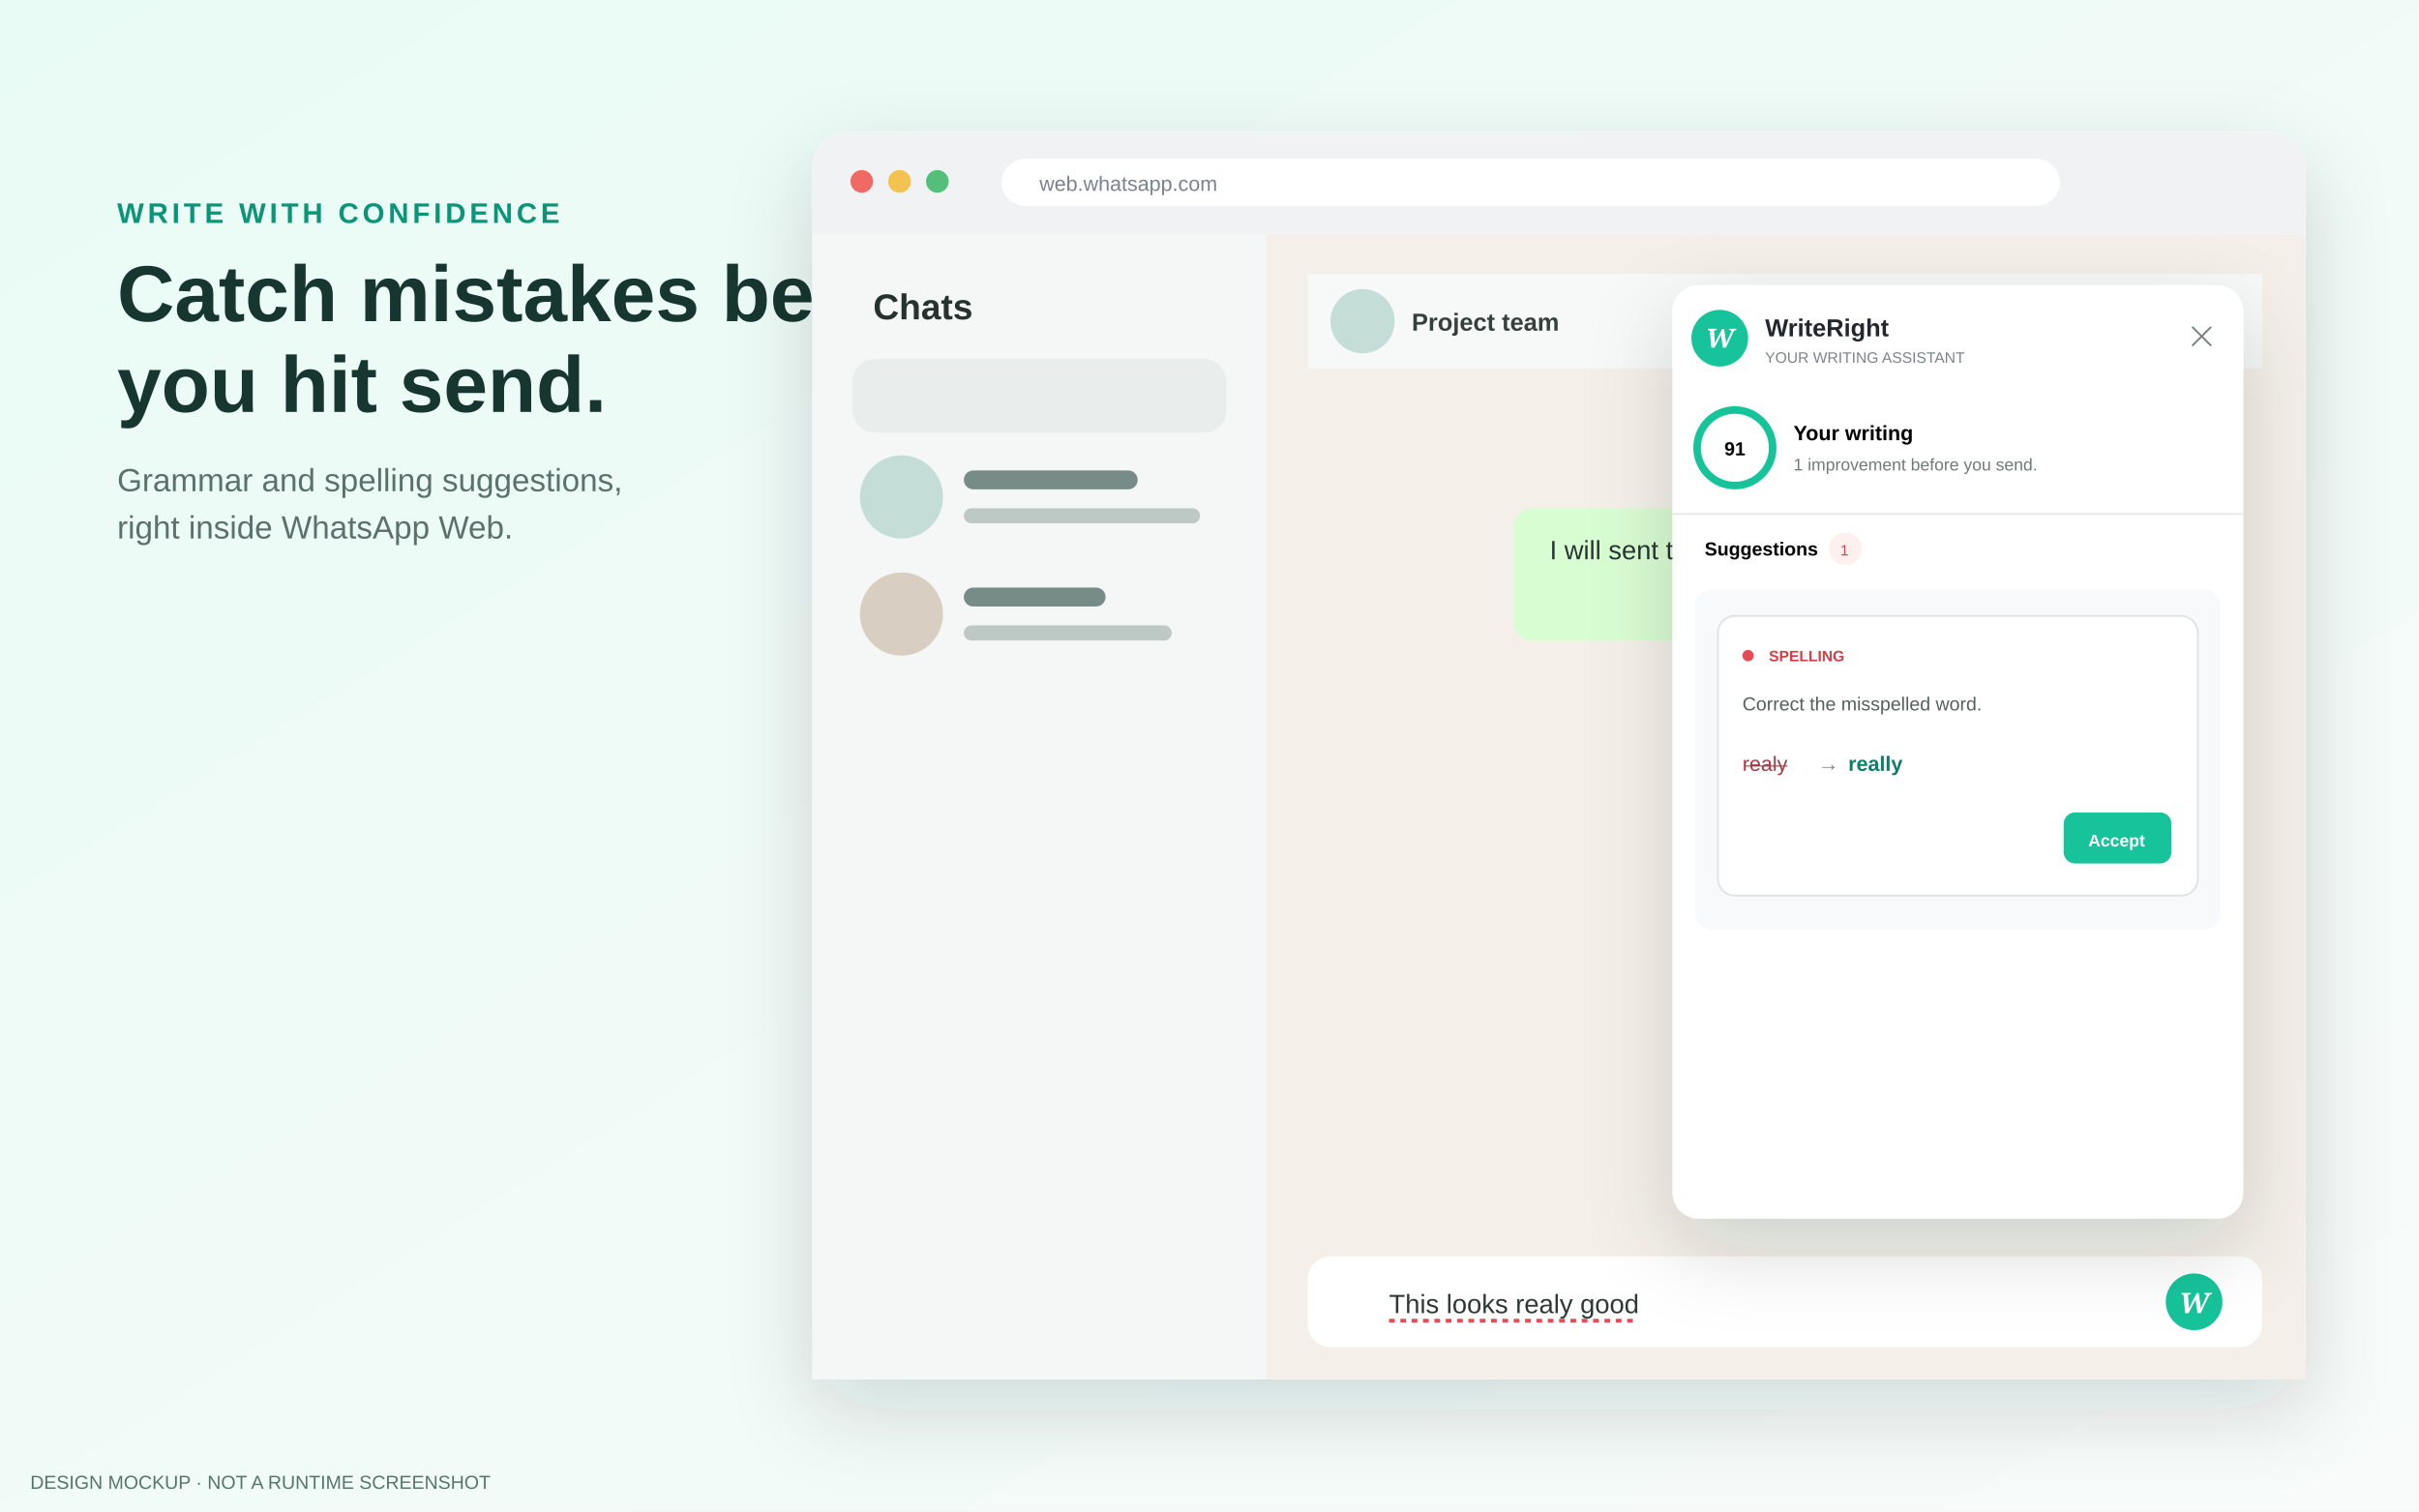
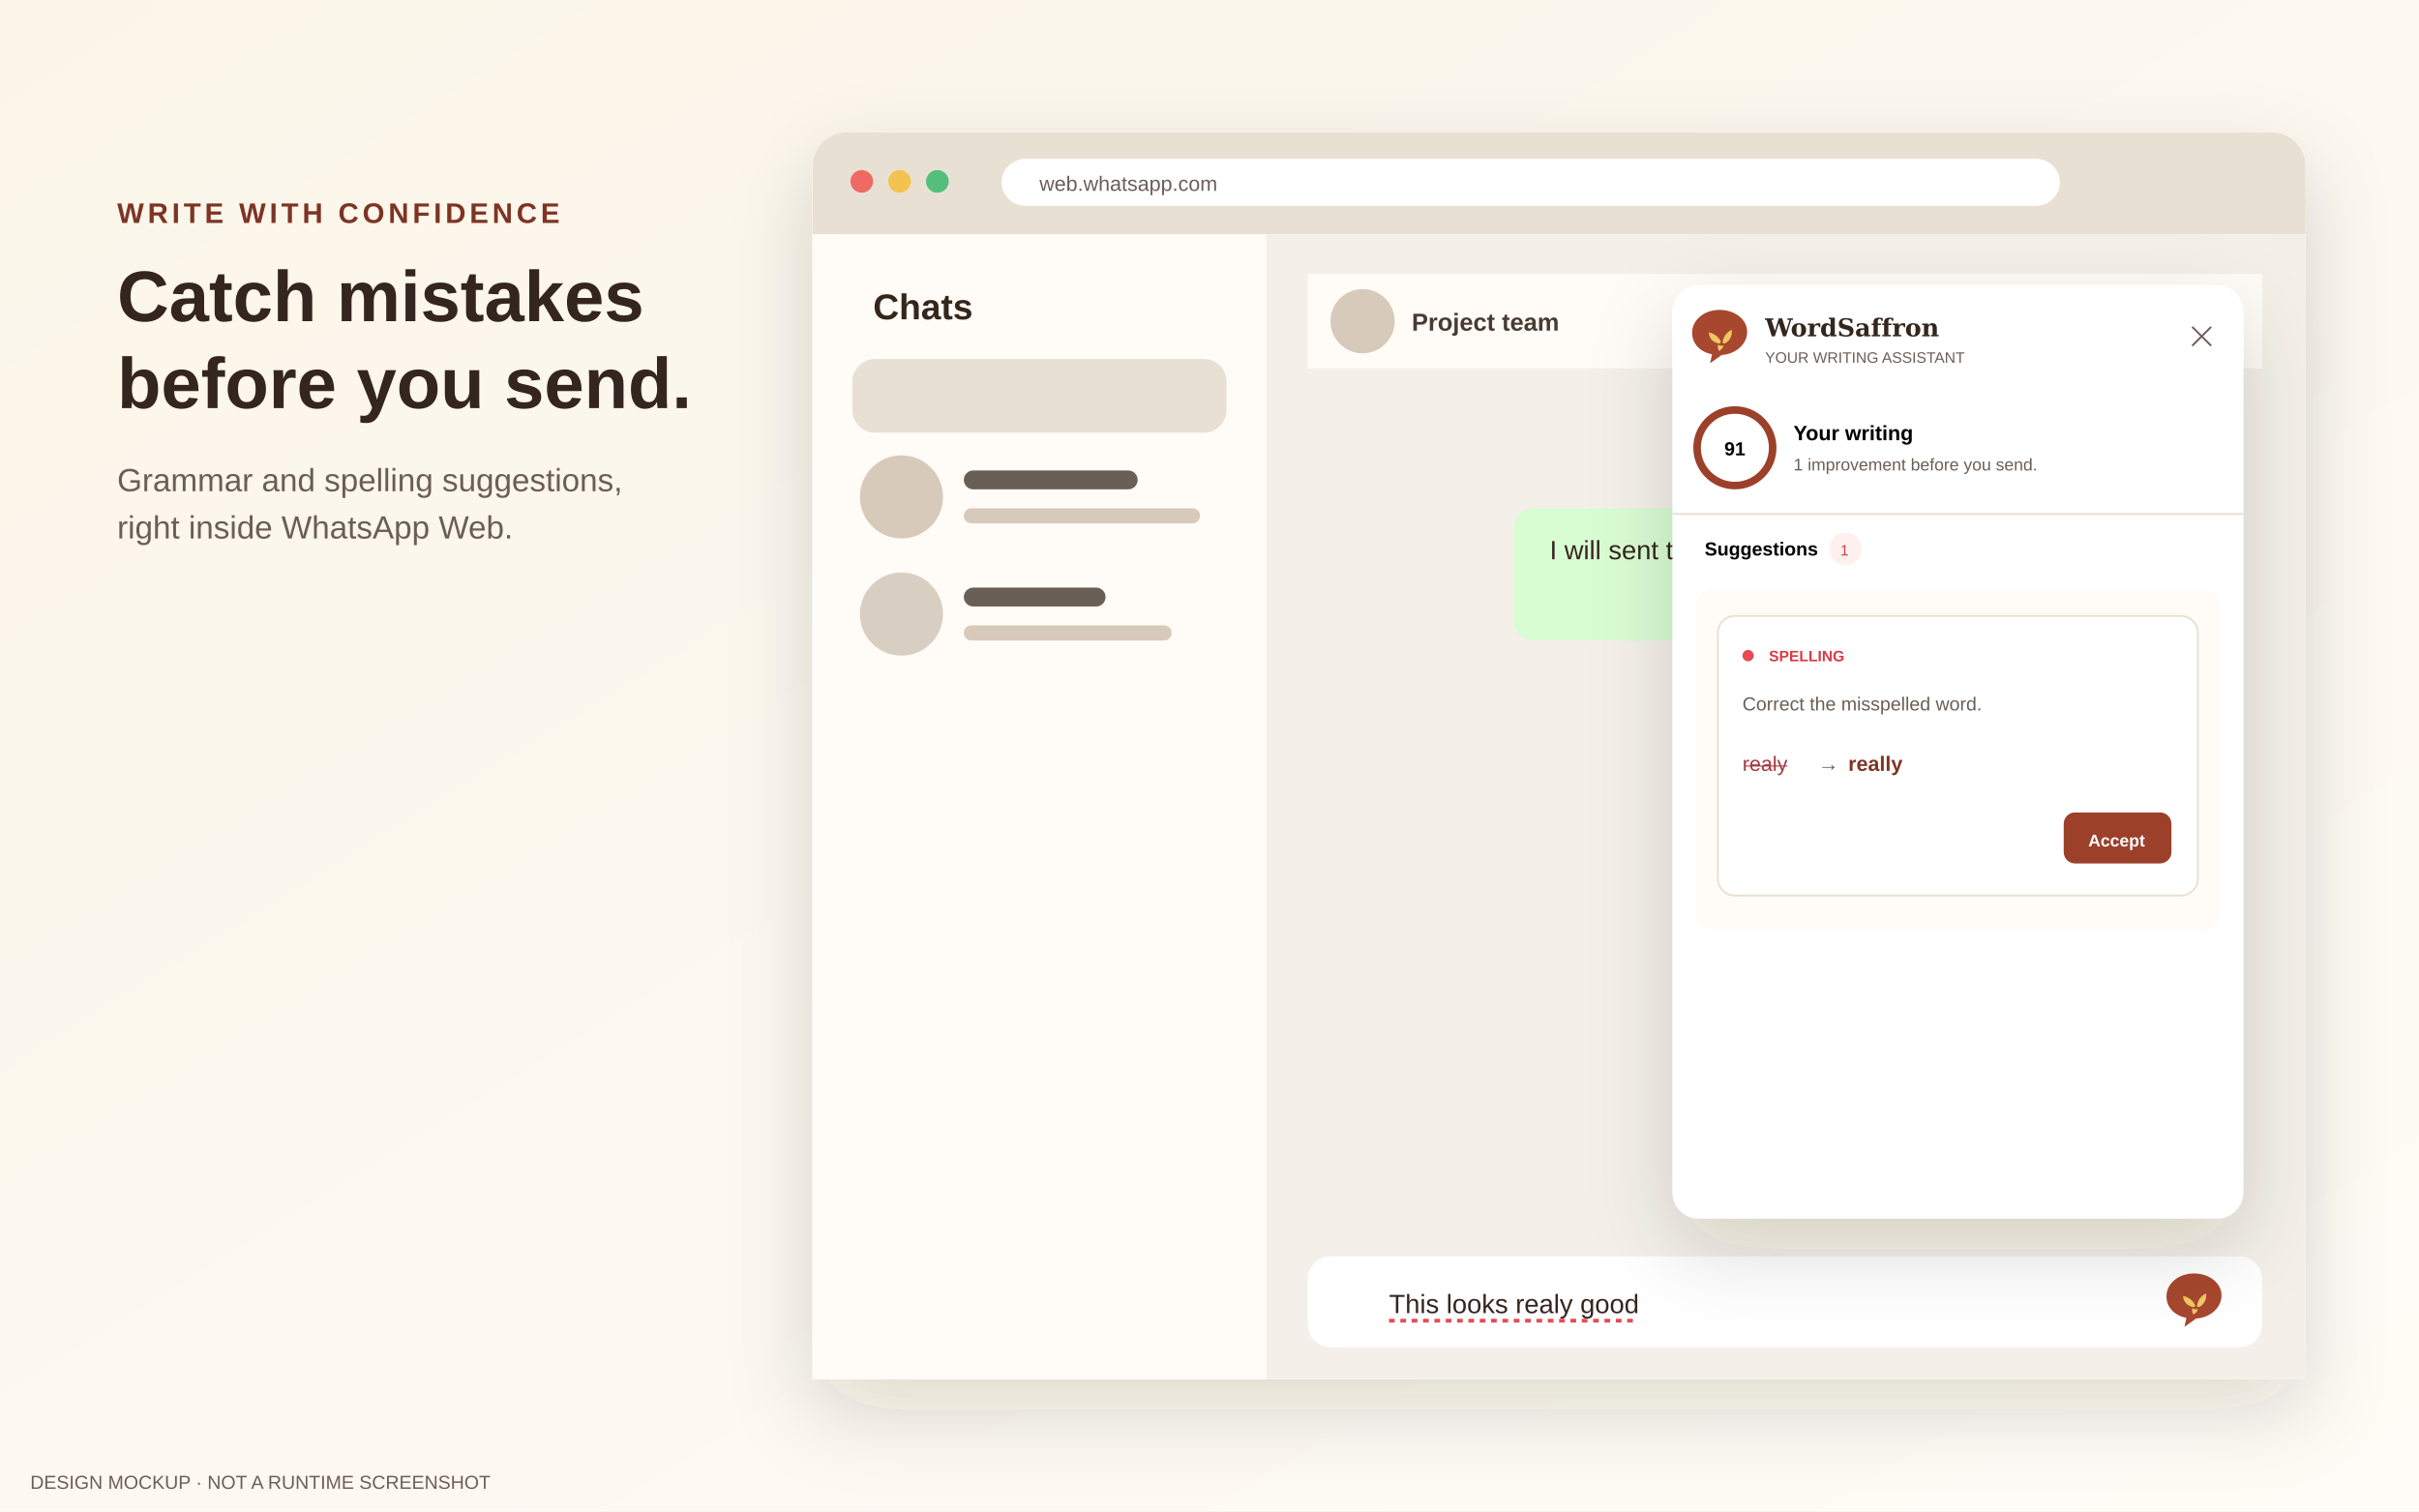
<svg xmlns="http://www.w3.org/2000/svg" width="1280" height="800" viewBox="0 0 1280 800">
  <defs>
    <filter id="shadow" x="-30%" y="-30%" width="160%" height="180%">
-       <feDropShadow dx="0" dy="16" stdDeviation="22" flood-color="#092d26" flood-opacity=".16" />
+       <feDropShadow dx="0" dy="16" stdDeviation="22" flood-color="#35251F" flood-opacity=".16" />
    </filter>
    <linearGradient id="bg" x1="0" y1="0" x2="1" y2="1">
-       <stop stop-color="#e9fbf5" />
-       <stop offset="1" stop-color="#f8fbfa" />
+       <stop stop-color="#FBF5E9" />
+       <stop offset="1" stop-color="#FFFCF7" />
    </linearGradient>
  </defs>
  <rect width="100%" height="100%" fill="url(#bg)" />
-   <text x="62" y="118" font-family="Arial" font-size="15" font-weight="700" letter-spacing="2" fill="#0b9477">WRITE WITH CONFIDENCE</text>
-   <text x="62" y="170" font-family="Arial" font-size="42" font-weight="700" fill="#17362f">Catch mistakes before</text>
-   <text x="62" y="218" font-family="Arial" font-size="42" font-weight="700" fill="#17362f">you hit send.</text>
-   <text x="62" y="260" font-family="Arial" font-size="17" fill="#5c716c">Grammar and spelling suggestions,</text>
-   <text x="62" y="285" font-family="Arial" font-size="17" fill="#5c716c">right inside WhatsApp Web.</text>
+   <text x="62" y="118" font-family="Arial" font-size="15" font-weight="700" letter-spacing="2" fill="#7D3424">WRITE WITH CONFIDENCE</text>
+   <text x="62" y="170" font-family="Arial" font-size="38" font-weight="700" fill="#35251F">Catch mistakes</text>
+   <text x="62" y="216" font-family="Arial" font-size="38" font-weight="700" fill="#35251F">before you send.</text>
+   <text x="62" y="260" font-family="Arial" font-size="17" fill="#6B5E56">Grammar and spelling suggestions,</text>
+   <text x="62" y="285" font-family="Arial" font-size="17" fill="#6B5E56">right inside WhatsApp Web.</text>
  <g filter="url(#shadow)">
    <rect x="430" y="70" width="790" height="660" rx="18" fill="#fff" />
-     <rect x="430" y="70" width="790" height="54" rx="18" fill="#f0f2f4" />
-     <rect x="430" y="106" width="790" height="18" fill="#f0f2f4" />
+     <rect x="430" y="70" width="790" height="54" rx="18" fill="#E9E0D4" />
+     <rect x="430" y="106" width="790" height="18" fill="#E9E0D4" />
    <circle cx="456" cy="96" r="6" fill="#ef6b65" />
    <circle cx="476" cy="96" r="6" fill="#f3c34f" />
    <circle cx="496" cy="96" r="6" fill="#53bf7a" />
    <rect x="530" y="84" width="560" height="25" rx="13" fill="#fff" />
-     <text x="550" y="101" font-family="Arial" font-size="11" fill="#7a838d">web.whatsapp.com</text>
-     <rect x="430" y="124" width="240" height="606" fill="#f5f7f7" />
-     <text x="462" y="169" font-family="Arial" font-size="19" font-weight="700" fill="#26322f">Chats</text>
-     <rect x="451" y="190" width="198" height="39" rx="12" fill="#e9edec" />
-     <circle cx="477" cy="263" r="22" fill="#c5ddd7" />
-     <rect x="510" y="249" width="92" height="10" rx="5" fill="#778c87" />
-     <rect x="510" y="269" width="125" height="8" rx="4" fill="#bec9c6" />
+     <text x="550" y="101" font-family="Arial" font-size="11" fill="#6B5E56">web.whatsapp.com</text>
+     <rect x="430" y="124" width="240" height="606" fill="#FFFCF7" />
+     <text x="462" y="169" font-family="Arial" font-size="19" font-weight="700" fill="#35251F">Chats</text>
+     <rect x="451" y="190" width="198" height="39" rx="12" fill="#E9E0D4" />
+     <circle cx="477" cy="263" r="22" fill="#D8CABB" />
+     <rect x="510" y="249" width="92" height="10" rx="5" fill="#6B5E56" />
+     <rect x="510" y="269" width="125" height="8" rx="4" fill="#D8CABB" />
    <circle cx="477" cy="325" r="22" fill="#d9cec2" />
-     <rect x="510" y="311" width="75" height="10" rx="5" fill="#778c87" />
-     <rect x="510" y="331" width="110" height="8" rx="4" fill="#bec9c6" />
+     <rect x="510" y="311" width="75" height="10" rx="5" fill="#6B5E56" />
+     <rect x="510" y="331" width="110" height="8" rx="4" fill="#D8CABB" />
    <rect x="670" y="124" width="550" height="606" fill="#f4f0e9" />
-     <rect x="692" y="145" width="505" height="50" fill="#f7f8f8" />
-     <circle cx="721" cy="170" r="17" fill="#c5ddd7" />
-     <text x="747" y="175" font-family="Arial" font-size="13" font-weight="700" fill="#34413e">Project team</text>
+     <rect x="692" y="145" width="505" height="50" fill="#FFFCF7" />
+     <circle cx="721" cy="170" r="17" fill="#D8CABB" />
+     <text x="747" y="175" font-family="Arial" font-size="13" font-weight="700" fill="#493A33">Project team</text>
    <rect x="801" y="269" width="340" height="70" rx="10" fill="#d9fdd3" />
-     <text x="820" y="296" font-family="Arial" font-size="14" fill="#283530">I will sent the final report tomorow.</text>
-     <text x="1094" y="323" font-family="Arial" font-size="10" fill="#78908a">10:42</text>
+     <text x="820" y="296" font-family="Arial" font-size="14" fill="#35251F">I will sent the final report tomorow.</text>
+     <text x="1094" y="323" font-family="Arial" font-size="10" fill="#6B5E56">10:42</text>
    <rect x="692" y="665" width="505" height="48" rx="12" fill="#fff" />
-     <text x="735" y="695" font-family="Arial" font-size="14" fill="#2d3936">This looks realy good</text>
+     <text x="735" y="695" font-family="Arial" font-size="14" fill="#35251F">This looks realy good</text>
    <path d="M735 699h130" stroke="#e64b52" stroke-width="2" stroke-dasharray="3 3" />
-     <circle cx="1161" cy="689" r="15" fill="#15c39a" />
-     <text x="1161" y="695" text-anchor="middle" font-family="Georgia" font-style="italic" font-weight="700" font-size="15" fill="#fff">W</text>
+     <g transform="translate(1142.2 670.2) scale(0.0732)">
+       <path fill="#A7472D" d="M256 52c-111 0-199 72-199 166 0 78 57 138 144 155l-14 65 84-60c103-7 184-78 184-168 0-88-88-158-199-158Z" />
+       <path fill="#F0C764" d="M239 292c-32-7-60-37-62-77 38 6 72 33 85 62 7 15-7 23-23 15Z" />
+       <path fill="#F0C764" d="M278 284c5-37 28-71 65-88 6 39-10 72-39 93-13 9-28 7-26-5Z" />
+       <path fill="#F0C764" d="M245 303c10 7 25 11 40 6-4 17-16 31-33 40-9-13-12-30-7-46Z" />
+     </g>
  </g>
  <g filter="url(#shadow)">
    <rect x="885" y="151" width="302" height="494" rx="14" fill="#fff" />
    <rect x="885" y="151" width="302" height="57" rx="14" fill="#fff" />
-     <circle cx="910" cy="179" r="15" fill="#15c39a" />
-     <text x="910" y="184" text-anchor="middle" font-family="Georgia" font-style="italic" font-weight="700" font-size="14" fill="#fff">W</text>
-     <text x="934" y="178" font-family="Arial" font-size="13" font-weight="700" fill="#20252d">WriteRight</text>
-     <text x="934" y="192" font-family="Arial" font-size="8" fill="#7b838d">YOUR WRITING ASSISTANT</text>
-     <path d="M1160 173l10 10m0-10l-10 10" stroke="#78817f" />
-     <circle cx="918" cy="237" r="20" fill="none" stroke="#15c39a" stroke-width="4" />
+     <g transform="translate(891.2 160.2) scale(0.0732)">
+       <path fill="#A7472D" d="M256 52c-111 0-199 72-199 166 0 78 57 138 144 155l-14 65 84-60c103-7 184-78 184-168 0-88-88-158-199-158Z" />
+       <path fill="#F0C764" d="M239 292c-32-7-60-37-62-77 38 6 72 33 85 62 7 15-7 23-23 15Z" />
+       <path fill="#F0C764" d="M278 284c5-37 28-71 65-88 6 39-10 72-39 93-13 9-28 7-26-5Z" />
+       <path fill="#F0C764" d="M245 303c10 7 25 11 40 6-4 17-16 31-33 40-9-13-12-30-7-46Z" />
+     </g>
+     <text x="934" y="178" font-family="Georgia, 'DejaVu Serif', 'Times New Roman', serif" font-size="13" font-weight="700" fill="#35251F">WordSaffron</text>
+     <text x="934" y="192" font-family="Arial" font-size="8" fill="#6B5E56">YOUR WRITING ASSISTANT</text>
+     <path d="M1160 173l10 10m0-10l-10 10" stroke="#6B5E56" />
+     <circle cx="918" cy="237" r="20" fill="none" stroke="#9C412B" stroke-width="4" />
    <text x="918" y="241" text-anchor="middle" font-family="Arial" font-size="10" font-weight="700">91</text>
    <text x="949" y="233" font-family="Arial" font-size="11" font-weight="700">Your writing</text>
-     <text x="949" y="249" font-family="Arial" font-size="9" fill="#707a77">1 improvement before you send.</text>
-     <line x1="885" y1="272" x2="1187" y2="272" stroke="#e5e9e7" />
+     <text x="949" y="249" font-family="Arial" font-size="9" fill="#6B5E56">1 improvement before you send.</text>
+     <line x1="885" y1="272" x2="1187" y2="272" stroke="#E9E0D4" />
    <text x="902" y="294" font-family="Arial" font-size="10" font-weight="700">Suggestions</text>
    <rect x="968" y="282" width="17" height="17" rx="8" fill="#fff0f0" />
    <text x="976" y="294" text-anchor="middle" font-family="Arial" font-size="8" fill="#d83c43">1</text>
-     <rect x="897" y="312" width="278" height="180" rx="9" fill="#f8f9fa" />
-     <rect x="909" y="326" width="254" height="148" rx="9" fill="#fff" stroke="#dfe4e2" />
+     <rect x="897" y="312" width="278" height="180" rx="9" fill="#FFFCF7" />
+     <rect x="909" y="326" width="254" height="148" rx="9" fill="#fff" stroke="#E9E0D4" />
    <circle cx="925" cy="347" r="3" fill="#e64b52" />
    <text x="936" y="350" font-family="Arial" font-size="8" font-weight="700" fill="#d73d46">SPELLING</text>
-     <text x="922" y="376" font-family="Arial" font-size="10" fill="#56605d">Correct the misspelled word.</text>
+     <text x="922" y="376" font-family="Arial" font-size="10" fill="#6B5E56">Correct the misspelled word.</text>
    <text x="922" y="408" font-family="Arial" font-size="11" fill="#a53b42" text-decoration="line-through">realy</text>
-     <text x="962" y="408" font-family="Arial" font-size="11" fill="#7b838d">→</text>
-     <text x="978" y="408" font-family="Arial" font-size="11" font-weight="700" fill="#087f69">really</text>
-     <rect x="1092" y="430" width="57" height="27" rx="6" fill="#15c39a" />
+     <text x="962" y="408" font-family="Arial" font-size="11" fill="#6B5E56">→</text>
+     <text x="978" y="408" font-family="Arial" font-size="11" font-weight="700" fill="#7D3424">really</text>
+     <rect x="1092" y="430" width="57" height="27" rx="6" fill="#9C412B" />
    <text x="1120" y="448" text-anchor="middle" font-family="Arial" font-size="9" font-weight="700" fill="#fff">Accept</text>
  </g>
-   <text x="16" y="788" font-family="Arial" font-size="10" fill="#55756b">DESIGN MOCKUP · NOT A RUNTIME SCREENSHOT</text>
+   <text x="16" y="788" font-family="Arial" font-size="10" fill="#6B5E56">DESIGN MOCKUP · NOT A RUNTIME SCREENSHOT</text>
</svg>
